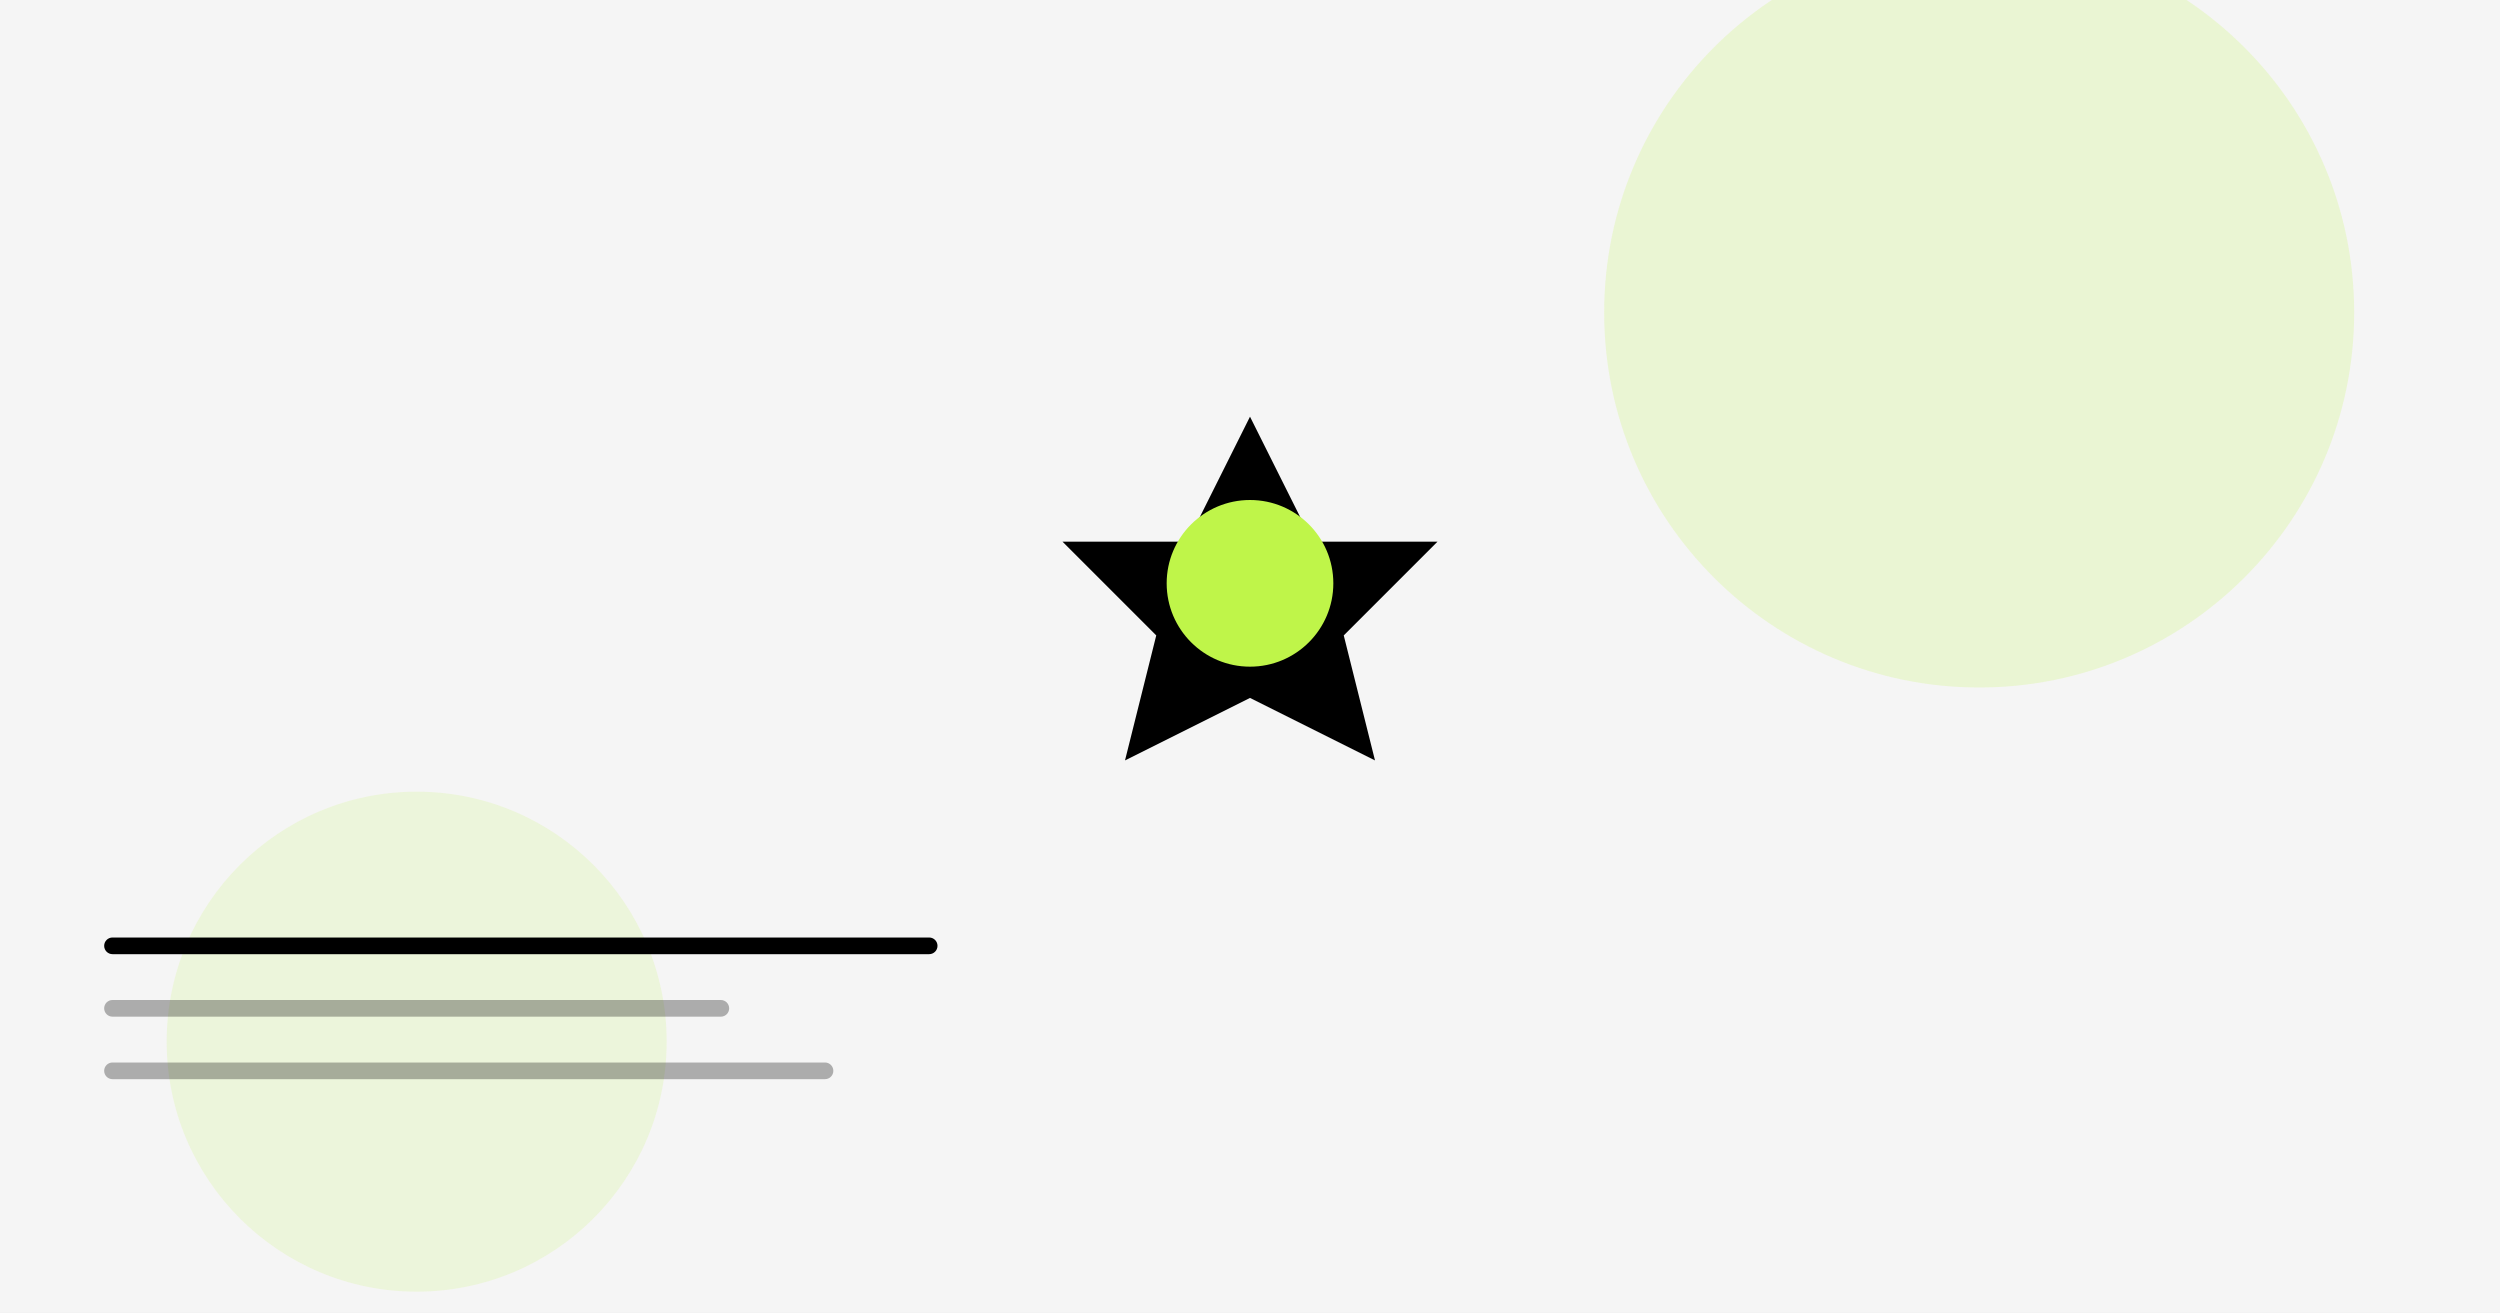
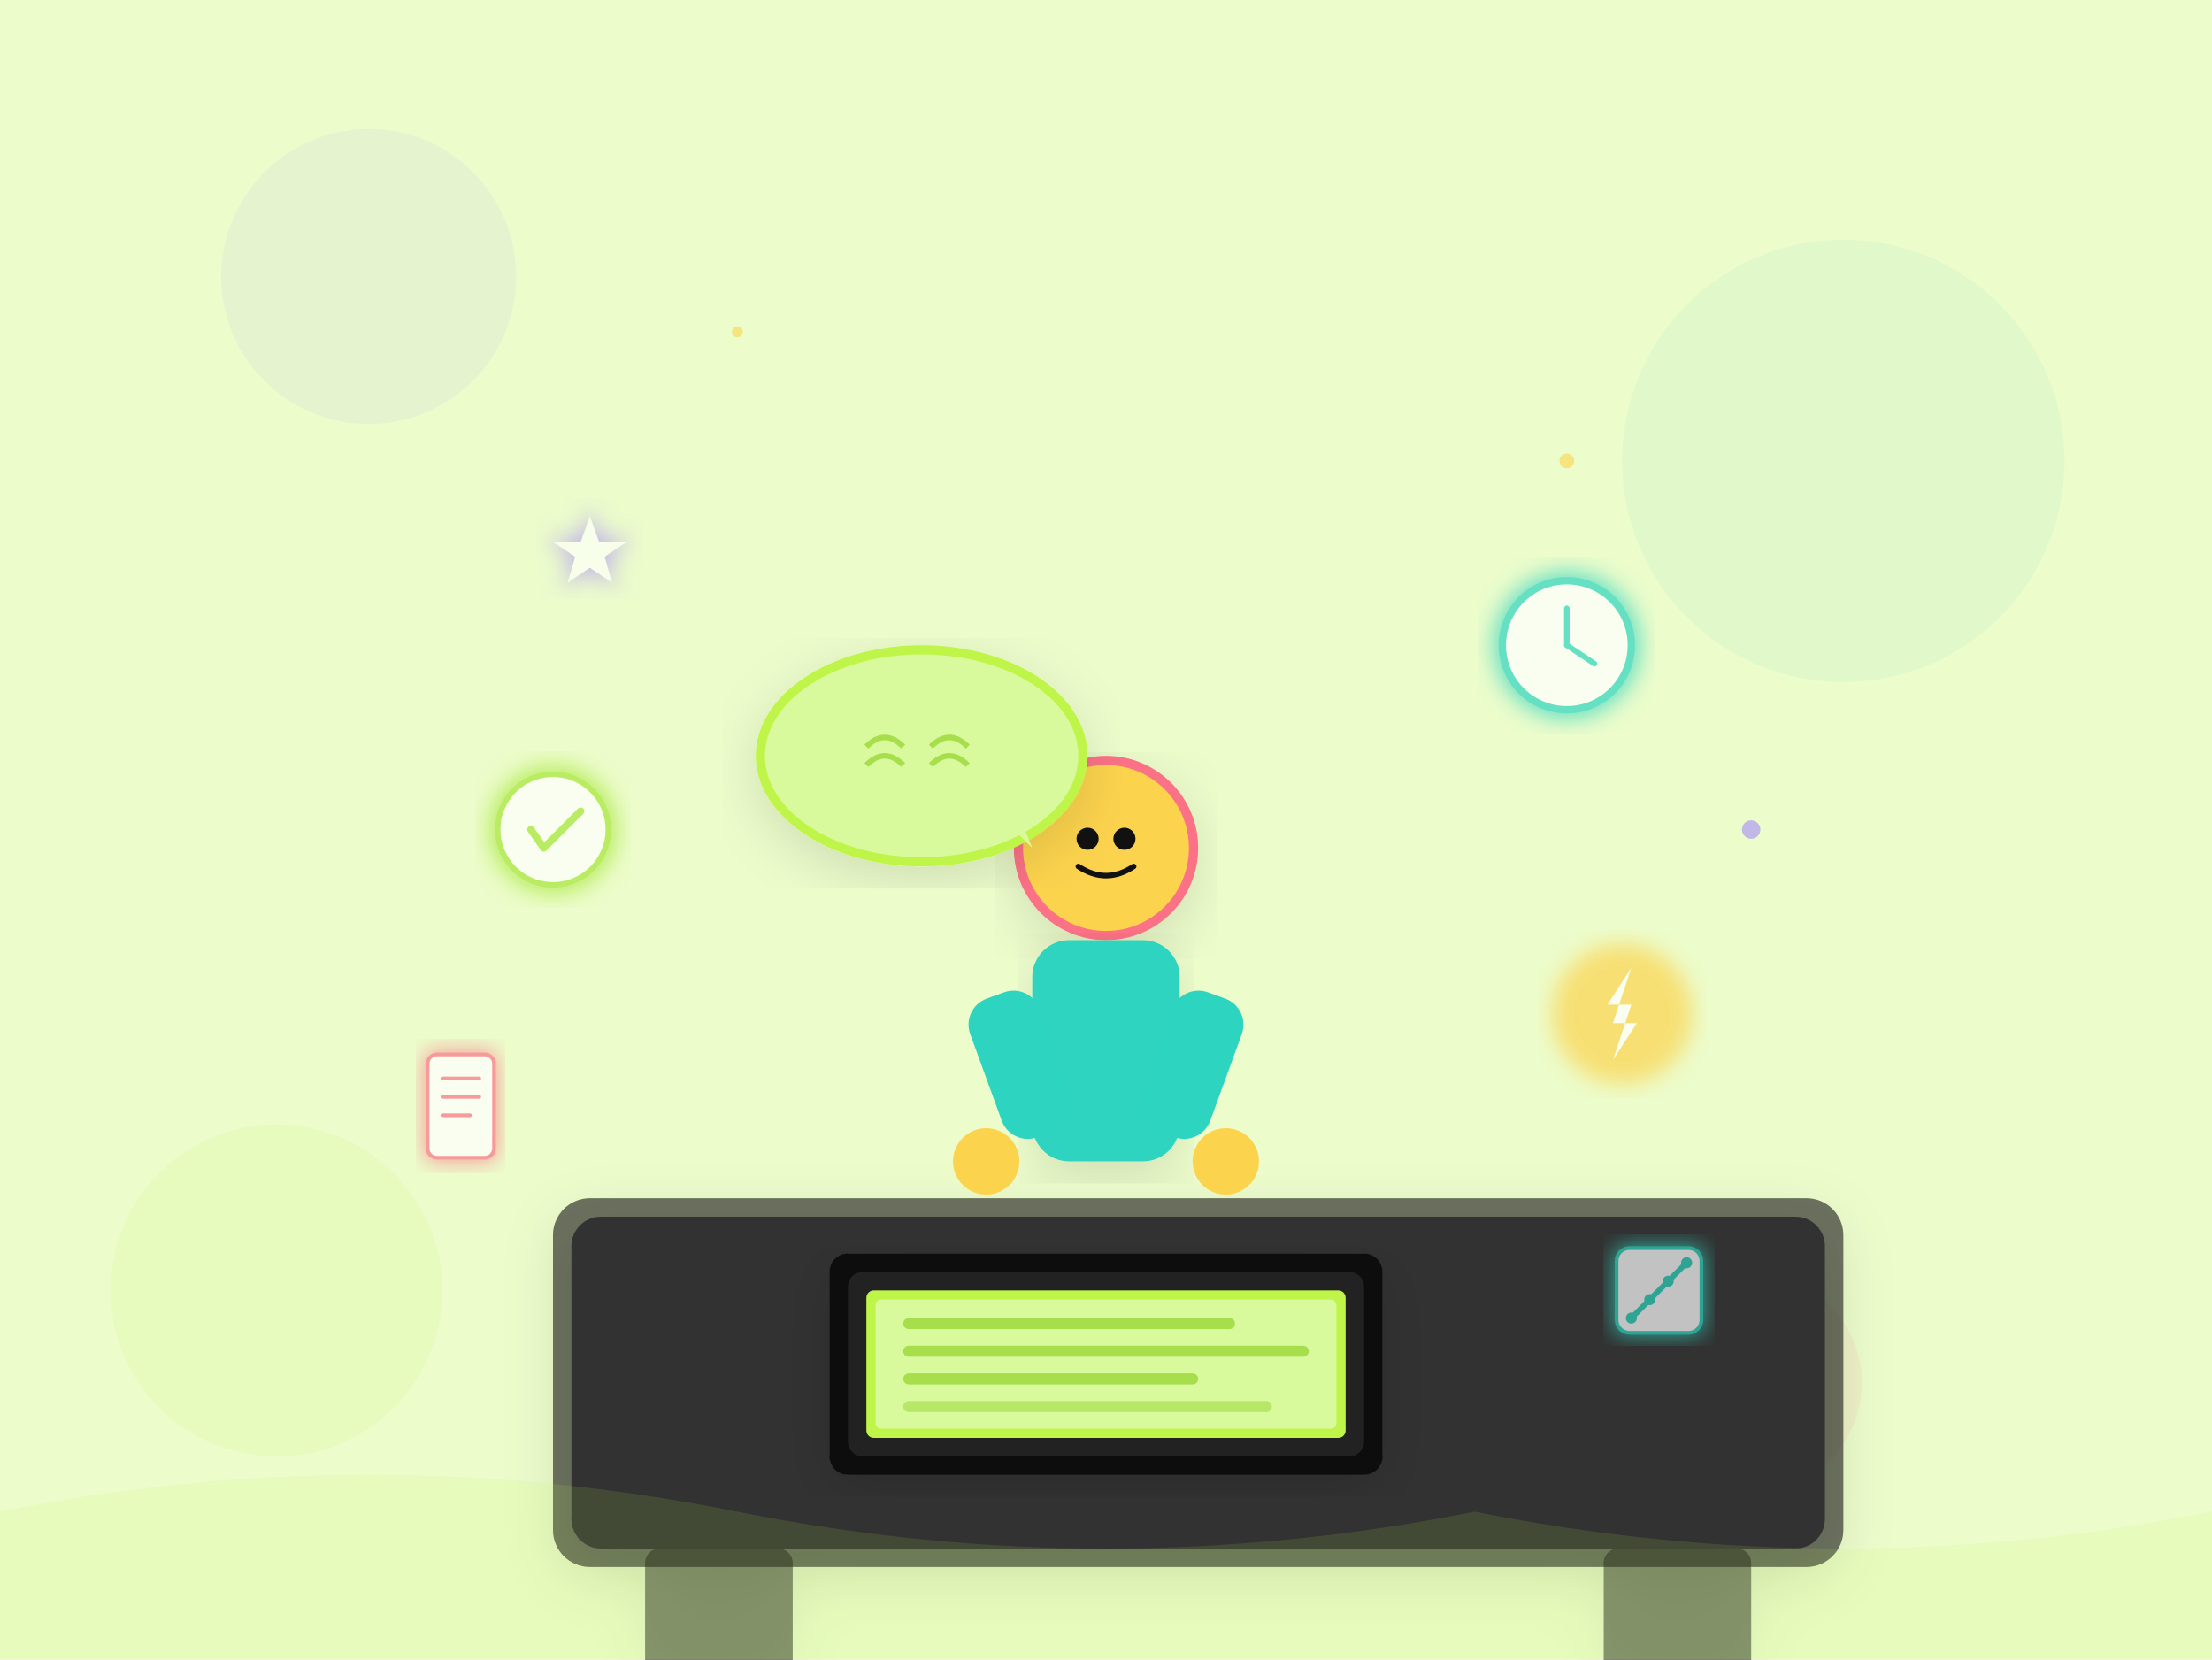
- <svg xmlns="http://www.w3.org/2000/svg" width="1200" height="630" viewBox="0 0 1200 630" fill="none">
-   <rect width="1200" height="630" fill="#F5F5F5" />
-   <circle cx="950" cy="150" r="180" fill="#BFF549" opacity="0.2" />
-   <circle cx="200" cy="500" r="120" fill="#BFF549" opacity="0.15" />
-   <g transform="translate(450, 200)">
-     <path d="M150 0 L180 60 L240 60 L195 105 L210 165 L150 135 L90 165 L105 105 L60 60 L120 60 Z" fill="#000000" />
-     <circle cx="150" cy="80" r="40" fill="#BFF549" />
+ <svg xmlns="http://www.w3.org/2000/svg" width="1200" height="900" viewBox="0 0 1200 900" fill="none">
+   <defs>
+     <linearGradient id="bg-prod" x1="0" y1="0" x2="1200" y2="900">
+       <stop offset="0%" stop-color="#ECFCCB" />
+       <stop offset="50%" stop-color="#FFFFFF" />
+       <stop offset="100%" stop-color="#F7FEE7" />
+     </linearGradient>
+     <linearGradient id="lime-glow" x1="0" y1="0" x2="1" y2="1">
+       <stop offset="0%" stop-color="#D9F99D" />
+       <stop offset="100%" stop-color="#BFF549" />
+     </linearGradient>
+     <filter id="soft-shadow">
+       <feDropShadow dx="0" dy="8" stdDeviation="15" flood-opacity="0.12" />
+     </filter>
+     <filter id="blur-glow">
+       <feGaussianBlur stdDeviation="6" />
+     </filter>
+   </defs>
+   <rect width="1200" height="900" fill="url(#bg-prod)" />
+   <circle cx="200" cy="150" r="80" fill="#A78BFA" opacity="0.08" />
+   <circle cx="1000" cy="250" r="120" fill="#2DD4BF" opacity="0.06" />
+   <circle cx="150" cy="700" r="90" fill="#BFF549" opacity="0.1" />
+   <circle cx="950" cy="750" r="60" fill="#FB7185" opacity="0.08" />
+   <g transform="translate(200, 200)">
+     <g filter="url(#soft-shadow)">
+       <rect x="100" y="450" width="700" height="200" rx="20" fill="#111111" opacity="0.6" />
+       <rect x="110" y="460" width="680" height="180" rx="16" fill="#333333" />
+       <rect x="150" y="640" width="80" height="120" rx="8" fill="#111111" opacity="0.5" />
+       <rect x="670" y="640" width="80" height="120" rx="8" fill="#111111" opacity="0.5" />
+     </g>
+     <g transform="translate(300, 200)">
+       <circle cx="100" cy="60" r="50" fill="#FB7185" filter="url(#soft-shadow)" />
+       <circle cx="100" cy="60" r="45" fill="#FCD34D" />
+       <circle cx="90" cy="55" r="6" fill="#111111" />
+       <circle cx="110" cy="55" r="6" fill="#111111" />
+       <path d="M85,70 Q100,80 115,70" stroke="#111111" stroke-width="3" fill="none" stroke-linecap="round" />
+       <rect x="60" y="110" width="80" height="120" rx="20" fill="#2DD4BF" filter="url(#soft-shadow)" />
+       <rect x="20" y="140" width="40" height="80" rx="15" fill="#2DD4BF" transform="rotate(-20 40 140)" />
+       <rect x="140" y="140" width="40" height="80" rx="15" fill="#2DD4BF" transform="rotate(20 160 140)" />
+       <circle cx="35" cy="230" r="18" fill="#FCD34D" />
+       <circle cx="165" cy="230" r="18" fill="#FCD34D" />
+       <g transform="translate(-80, -20)">
+         <ellipse cx="80" cy="30" rx="90" ry="60" fill="#BFF549" filter="url(#soft-shadow)" />
+         <ellipse cx="80" cy="30" rx="85" ry="55" fill="#D9F99D" />
+         <path d="M120,60 L140,80 L130,55 Z" fill="#D9F99D" />
+         <path d="M50,25 Q60,15 70,25" stroke="#84CC16" stroke-width="3" fill="none" opacity="0.6" />
+         <path d="M50,35 Q60,25 70,35" stroke="#84CC16" stroke-width="3" fill="none" opacity="0.6" />
+         <path d="M85,25 Q95,15 105,25" stroke="#84CC16" stroke-width="3" fill="none" opacity="0.6" />
+         <path d="M85,35 Q95,25 105,35" stroke="#84CC16" stroke-width="3" fill="none" opacity="0.6" />
+       </g>
+     </g>
+     <g transform="translate(250, 480)">
+       <rect x="0" y="0" width="300" height="120" rx="10" fill="#111111" filter="url(#soft-shadow)" />
+       <rect x="10" y="10" width="280" height="100" rx="8" fill="#222222" />
+       <rect x="20" y="20" width="260" height="80" rx="4" fill="#BFF549" />
+       <rect x="25" y="25" width="250" height="70" rx="3" fill="#D9F99D" />
+       <rect x="40" y="35" width="180" height="6" rx="3" fill="#84CC16" opacity="0.6">
+         <animate attributeName="width" values="0;180;180" dur="3s" repeatCount="indefinite" />
+       </rect>
+       <rect x="40" y="50" width="220" height="6" rx="3" fill="#84CC16" opacity="0.6">
+         <animate attributeName="width" values="0;220;220" dur="3s" begin="0.5s" repeatCount="indefinite" />
+       </rect>
+       <rect x="40" y="65" width="160" height="6" rx="3" fill="#84CC16" opacity="0.6">
+         <animate attributeName="width" values="0;160;160" dur="3s" begin="1s" repeatCount="indefinite" />
+       </rect>
+       <rect x="40" y="80" width="200" height="6" rx="3" fill="#84CC16" opacity="0.4">
+         <animate attributeName="width" values="0;200" dur="2s" begin="2s" repeatCount="indefinite" />
+       </rect>
+     </g>
+     <g transform="translate(650, 150)" opacity="0.7">
+       <circle cx="0" cy="0" r="40" fill="#2DD4BF" filter="url(#blur-glow)" />
+       <circle cx="0" cy="0" r="35" fill="#FFFFFF" stroke="#2DD4BF" stroke-width="4" />
+       <line x1="0" y1="0" x2="0" y2="-20" stroke="#2DD4BF" stroke-width="3" stroke-linecap="round" />
+       <line x1="0" y1="0" x2="15" y2="10" stroke="#2DD4BF" stroke-width="3" stroke-linecap="round" />
+       <animate attributeName="transform" type="translate" values="650,150; 650,140; 650,150" dur="3s" repeatCount="indefinite" />
+     </g>
+     <g transform="translate(100, 250)" opacity="0.7">
+       <circle cx="0" cy="0" r="35" fill="#A4E635" filter="url(#blur-glow)" />
+       <circle cx="0" cy="0" r="30" fill="#FFFFFF" stroke="#A4E635" stroke-width="3" />
+       <path d="M-12,0 L-5,10 L15,-10" stroke="#A4E635" stroke-width="4" fill="none" stroke-linecap="round" stroke-linejoin="round" />
+       <animate attributeName="transform" type="translate" values="100,250; 100,240; 100,250" dur="2.5s" begin="0.5s" repeatCount="indefinite" />
+     </g>
+     <g transform="translate(680, 350)" opacity="0.7">
+       <circle cx="0" cy="0" r="38" fill="#FCD34D" filter="url(#blur-glow)" />
+       <path d="M5,-25 L-8,-5 L5,-5 L-5,25 L8,5 L-5,5 Z" fill="#FFFFFF" />
+       <animate attributeName="transform" type="translate" values="680,350; 680,360; 680,350" dur="2s" begin="1s" repeatCount="indefinite" />
+       <animate attributeName="opacity" values="0.7;1;0.7" dur="2s" begin="1s" repeatCount="indefinite" />
+     </g>
+     <g transform="translate(120, 100)" opacity="0.6">
+       <path d="M0,-25 L6,-8 L24,-8 L10,3 L15,20 L0,10 L-15,20 L-10,3 L-24,-8 L-6,-8 Z" fill="#A78BFA" filter="url(#blur-glow)" />
+       <path d="M0,-20 L5,-6 L20,-6 L8,2 L12,16 L0,8 L-12,16 L-8,2 L-20,-6 L-5,-6 Z" fill="#FFFFFF" />
+       <animate attributeName="transform" type="translate" values="120,100; 120,90; 120,100" dur="3.5s" repeatCount="indefinite" />
+     </g>
+     <g transform="translate(50, 400)" opacity="0.7">
+       <rect x="-20" y="-30" width="40" height="60" rx="6" fill="#FB7185" filter="url(#blur-glow)" />
+       <rect x="-18" y="-28" width="36" height="56" rx="5" fill="#FFFFFF" stroke="#FB7185" stroke-width="2" />
+       <line x1="-10" y1="-15" x2="10" y2="-15" stroke="#FB7185" stroke-width="2" stroke-linecap="round" />
+       <line x1="-10" y1="-5" x2="10" y2="-5" stroke="#FB7185" stroke-width="2" stroke-linecap="round" />
+       <line x1="-10" y1="5" x2="5" y2="5" stroke="#FB7185" stroke-width="2" stroke-linecap="round" />
+       <animate attributeName="transform" type="translate" values="50,400; 50,390; 50,400" dur="2.8s" begin="0.7s" repeatCount="indefinite" />
+     </g>
+     <g transform="translate(700, 500)" opacity="0.7">
+       <rect x="-25" y="-25" width="50" height="50" rx="8" fill="#2DD4BF" filter="url(#blur-glow)" />
+       <rect x="-23" y="-23" width="46" height="46" rx="7" fill="#FFFFFF" stroke="#2DD4BF" stroke-width="2" />
+       <path d="M-15,15 L-5,5 L5,-5 L15,-15" stroke="#2DD4BF" stroke-width="3" fill="none" stroke-linecap="round" stroke-linejoin="round" />
+       <circle cx="-15" cy="15" r="3" fill="#2DD4BF" />
+       <circle cx="-5" cy="5" r="3" fill="#2DD4BF" />
+       <circle cx="5" cy="-5" r="3" fill="#2DD4BF" />
+       <circle cx="15" cy="-15" r="3" fill="#2DD4BF" />
+       <animate attributeName="transform" type="translate" values="700,500; 700,510; 700,500" dur="3.2s" begin="1.5s" repeatCount="indefinite" />
+     </g>
  </g>
-   <rect x="50" y="450" width="400" height="8" fill="#000000" rx="4" />
-   <rect x="50" y="480" width="300" height="8" fill="#000000" opacity="0.3" rx="4" />
-   <rect x="50" y="510" width="350" height="8" fill="#000000" opacity="0.3" rx="4" />
+   <path d="M0,820 Q200,780 400,820 T800,820 Q1000,860 1200,820 L1200,900 L0,900 Z" fill="#BFF549" opacity="0.12" />
+   <g opacity="0.6">
+     <circle cx="850" cy="250" r="4" fill="#FCD34D">
+       <animate attributeName="opacity" values="0.6;1;0.6" dur="2s" repeatCount="indefinite" />
+     </circle>
+     <circle cx="400" cy="180" r="3" fill="#FCD34D">
+       <animate attributeName="opacity" values="0.6;1;0.6" dur="1.8s" begin="0.5s" repeatCount="indefinite" />
+     </circle>
+     <circle cx="950" cy="450" r="5" fill="#A78BFA">
+       <animate attributeName="opacity" values="0.6;1;0.6" dur="2.2s" begin="1s" repeatCount="indefinite" />
+     </circle>
+   </g>
</svg>
